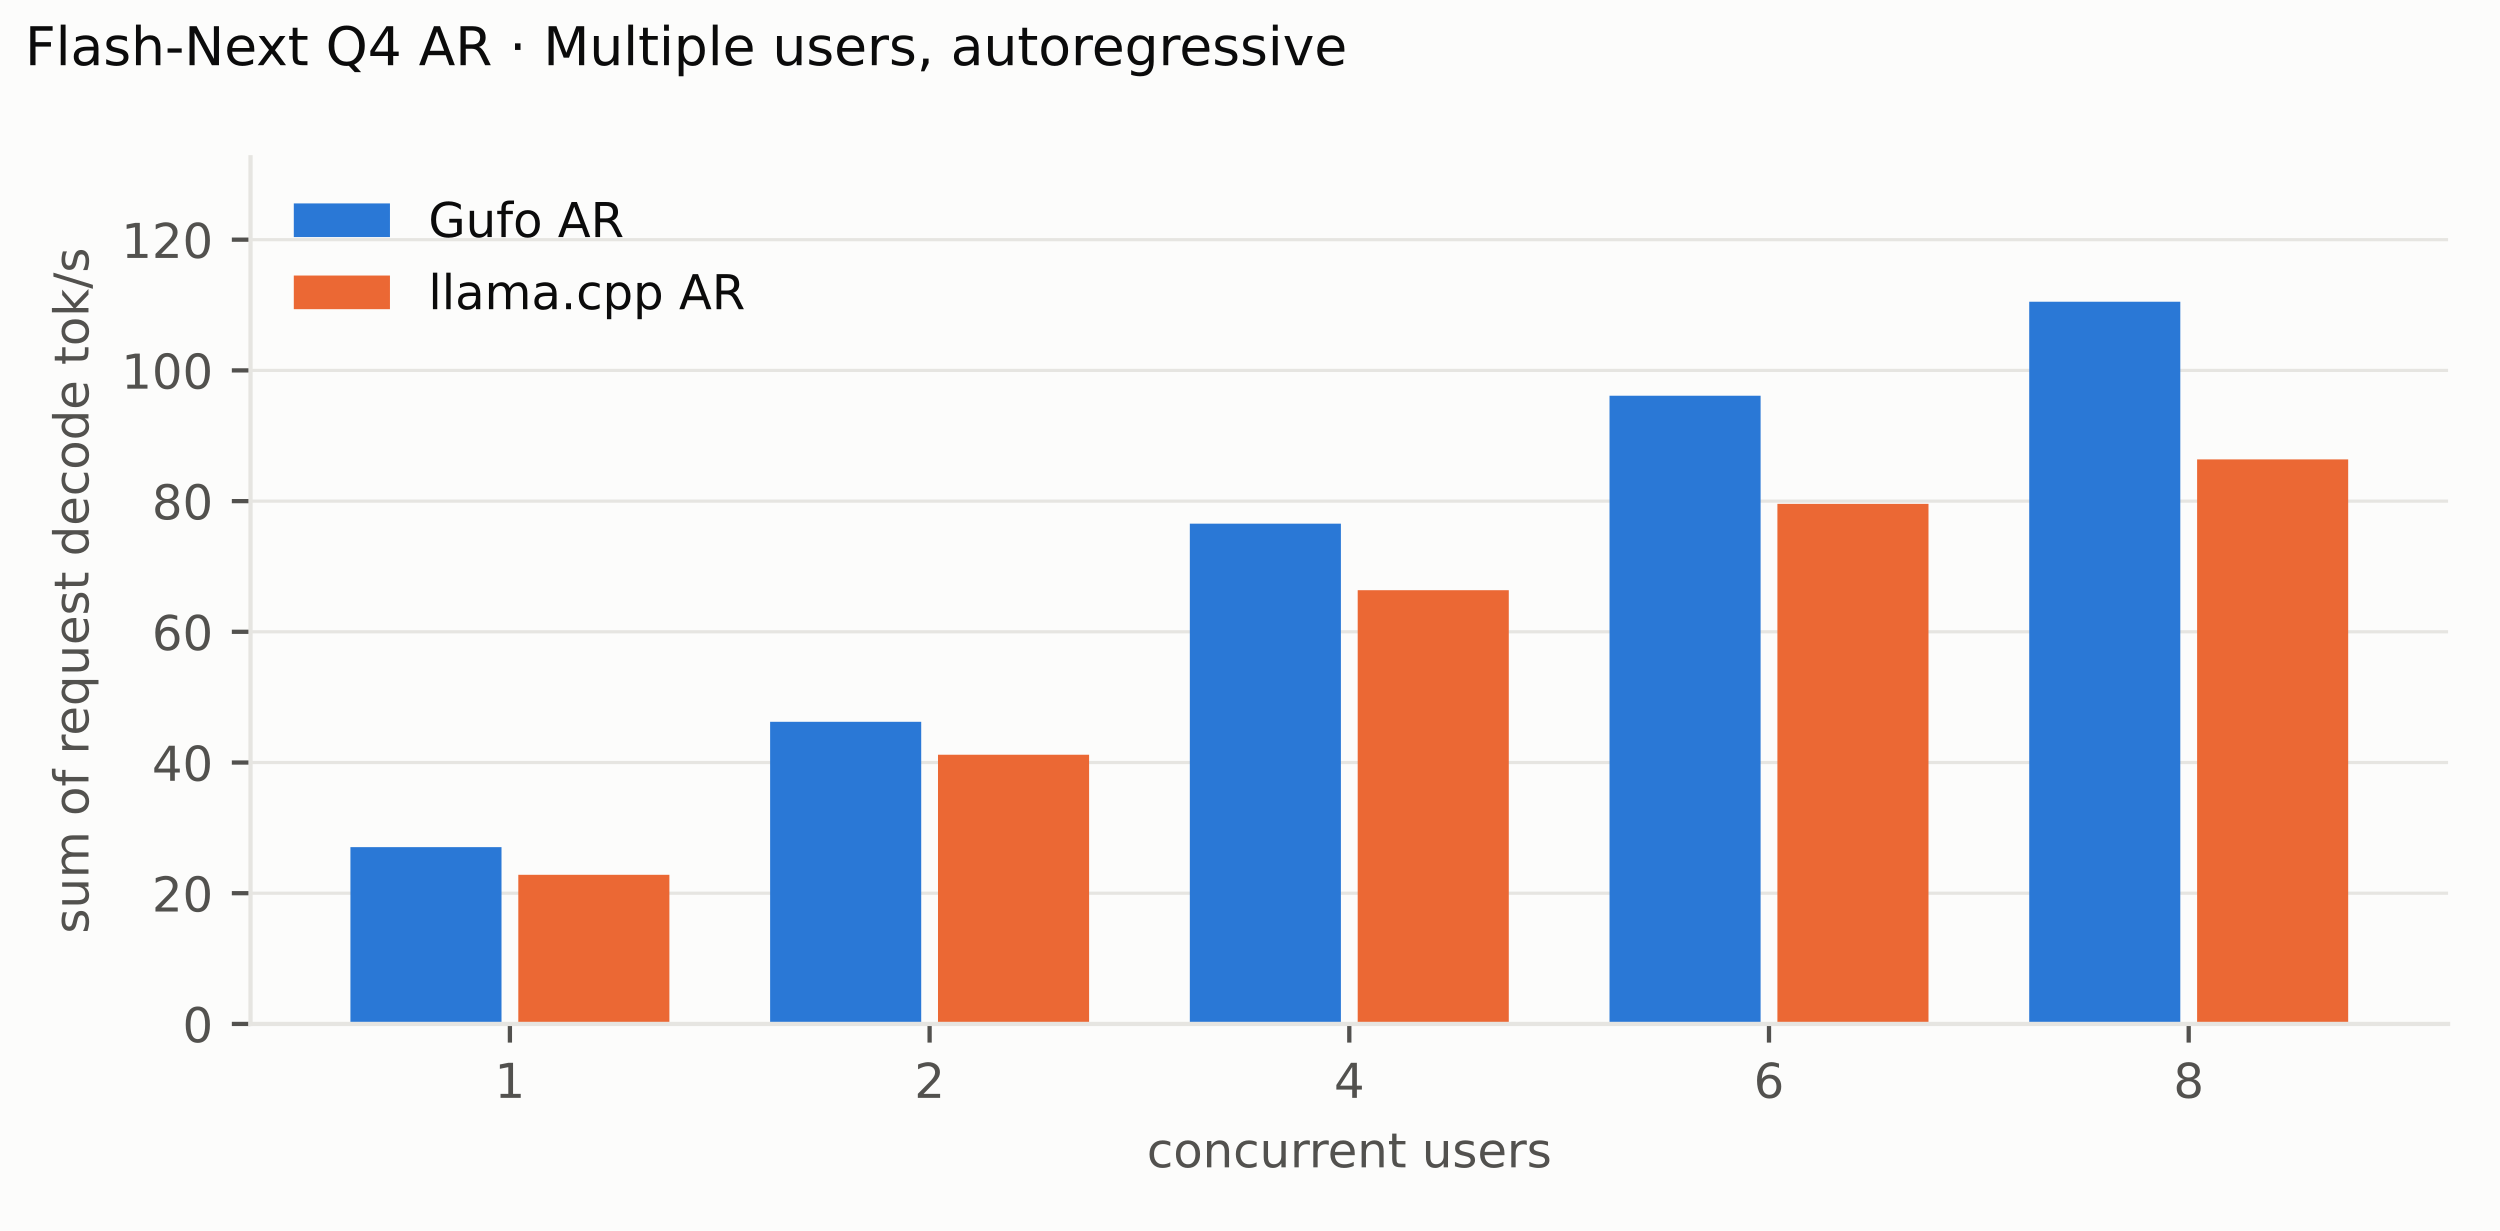
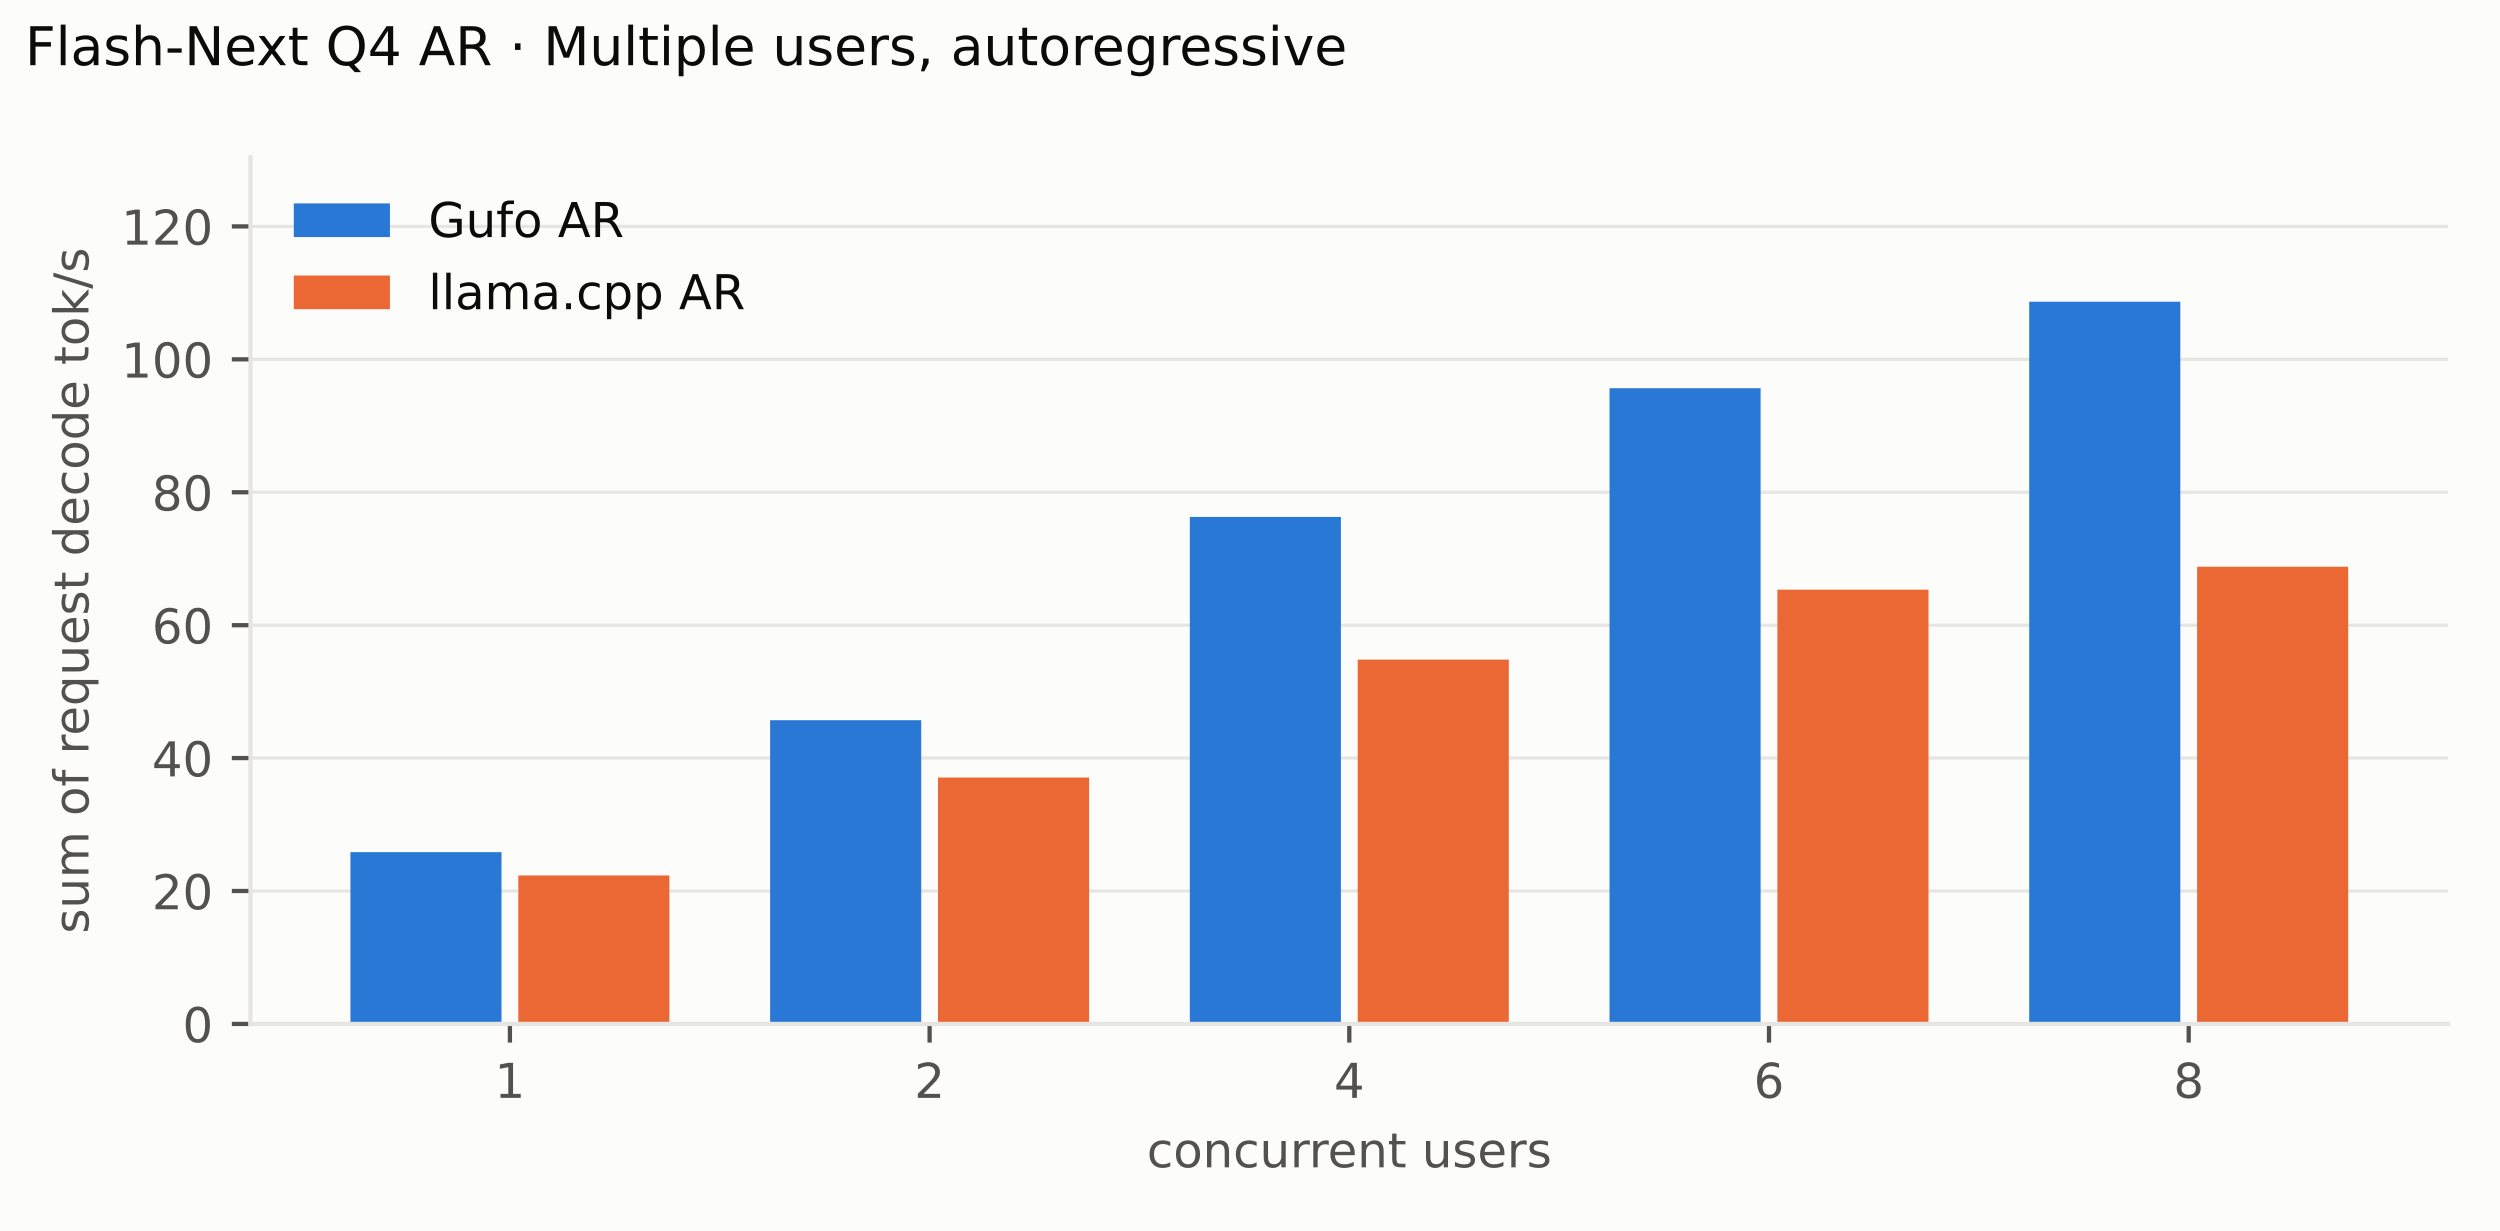
<svg xmlns="http://www.w3.org/2000/svg" xmlns:xlink="http://www.w3.org/1999/xlink" width="468pt" height="230.4pt" viewBox="0 0 468 230.4" version="1.1">
  <defs>
    <style type="text/css">*{stroke-linejoin: round; stroke-linecap: butt}</style>
  </defs>
  <g id="figure_1">
    <g id="patch_1">
      <path d="M 0 230.4 L 468 230.4 L 468 0 L 0 0 z " style="fill: #fcfcfb" />
    </g>
    <g id="axes_1">
      <g id="patch_2">
        <path d="M 46.899 191.68 L 458.28 191.68 L 458.28 29.441 L 46.899 29.441 z " style="fill: #fcfcfb" />
      </g>
      <g id="matplotlib.axis_1">
        <g id="xtick_1">
          <g id="line2d_1">
            <defs>
              <path id="m1ebf051f68" d="M 0 0 L 0 3.5 " style="stroke: #52514e; stroke-width: 0.8" />
            </defs>
            <g>
              <use xlink:href="#m1ebf051f68" x="95.454" y="191.68" style="fill: #52514e; stroke: #52514e; stroke-width: 0.8" />
            </g>
          </g>
          <g id="text_1">
            <text style="font-size: 9px; font-family: 'DejaVu Sans', 'Bitstream Vera Sans', 'Computer Modern Sans Serif', 'Lucida Grande', 'Verdana', 'Geneva', 'Lucid', 'Arial', 'Helvetica', 'Avant Garde', sans-serif; text-anchor: middle; fill: #52514e" x="95.454" y="205.518" transform="rotate(-0 95.4543 205.5179)">1</text>
          </g>
        </g>
        <g id="xtick_2">
          <g id="line2d_2">
            <g>
              <use xlink:href="#m1ebf051f68" x="174.022" y="191.68" style="fill: #52514e; stroke: #52514e; stroke-width: 0.8" />
            </g>
          </g>
          <g id="text_2">
            <text style="font-size: 9px; font-family: 'DejaVu Sans', 'Bitstream Vera Sans', 'Computer Modern Sans Serif', 'Lucida Grande', 'Verdana', 'Geneva', 'Lucid', 'Arial', 'Helvetica', 'Avant Garde', sans-serif; text-anchor: middle; fill: #52514e" x="174.022" y="205.518" transform="rotate(-0 174.022 205.5179)">2</text>
          </g>
        </g>
        <g id="xtick_3">
          <g id="line2d_3">
            <g>
              <use xlink:href="#m1ebf051f68" x="252.59" y="191.68" style="fill: #52514e; stroke: #52514e; stroke-width: 0.8" />
            </g>
          </g>
          <g id="text_3">
            <text style="font-size: 9px; font-family: 'DejaVu Sans', 'Bitstream Vera Sans', 'Computer Modern Sans Serif', 'Lucida Grande', 'Verdana', 'Geneva', 'Lucid', 'Arial', 'Helvetica', 'Avant Garde', sans-serif; text-anchor: middle; fill: #52514e" x="252.59" y="205.518" transform="rotate(-0 252.5897 205.5179)">4</text>
          </g>
        </g>
        <g id="xtick_4">
          <g id="line2d_4">
            <g>
              <use xlink:href="#m1ebf051f68" x="331.157" y="191.68" style="fill: #52514e; stroke: #52514e; stroke-width: 0.8" />
            </g>
          </g>
          <g id="text_4">
            <text style="font-size: 9px; font-family: 'DejaVu Sans', 'Bitstream Vera Sans', 'Computer Modern Sans Serif', 'Lucida Grande', 'Verdana', 'Geneva', 'Lucid', 'Arial', 'Helvetica', 'Avant Garde', sans-serif; text-anchor: middle; fill: #52514e" x="331.157" y="205.518" transform="rotate(-0 331.1574 205.5179)">6</text>
          </g>
        </g>
        <g id="xtick_5">
          <g id="line2d_5">
            <g>
              <use xlink:href="#m1ebf051f68" x="409.725" y="191.68" style="fill: #52514e; stroke: #52514e; stroke-width: 0.8" />
            </g>
          </g>
          <g id="text_5">
            <text style="font-size: 9px; font-family: 'DejaVu Sans', 'Bitstream Vera Sans', 'Computer Modern Sans Serif', 'Lucida Grande', 'Verdana', 'Geneva', 'Lucid', 'Arial', 'Helvetica', 'Avant Garde', sans-serif; text-anchor: middle; fill: #52514e" x="409.725" y="205.518" transform="rotate(-0 409.7252 205.5179)">8</text>
          </g>
        </g>
        <g id="text_6">
          <text style="font-size: 9px; font-family: 'DejaVu Sans', 'Bitstream Vera Sans', 'Computer Modern Sans Serif', 'Lucida Grande', 'Verdana', 'Geneva', 'Lucid', 'Arial', 'Helvetica', 'Avant Garde', sans-serif; text-anchor: middle; fill: #52514e" x="252.59" y="218.518" transform="rotate(-0 252.5897 218.5179)">concurrent users</text>
        </g>
      </g>
      <g id="matplotlib.axis_2">
        <g id="ytick_1">
          <g id="line2d_6">
            <path d="M 46.899 191.68 L 458.28 191.68 " clip-path="url(#pb5c279a9e9)" style="fill: none; stroke: #e6e5e1; stroke-width: 0.6; stroke-linecap: square" />
          </g>
          <g id="line2d_7">
            <defs>
              <path id="m680e5b1e24" d="M 0 0 L -3.5 0 " style="stroke: #52514e; stroke-width: 0.8" />
            </defs>
            <g>
              <use xlink:href="#m680e5b1e24" x="46.899" y="191.68" style="fill: #52514e; stroke: #52514e; stroke-width: 0.8" />
            </g>
          </g>
          <g id="text_7">
            <text style="font-size: 9px; font-family: 'DejaVu Sans', 'Bitstream Vera Sans', 'Computer Modern Sans Serif', 'Lucida Grande', 'Verdana', 'Geneva', 'Lucid', 'Arial', 'Helvetica', 'Avant Garde', sans-serif; text-anchor: end; fill: #52514e" x="39.899" y="195.099" transform="rotate(-0 39.89945 195.0989)">0</text>
          </g>
        </g>
        <g id="ytick_2">
          <g id="line2d_8">
-             <path d="M 46.899 167.212 L 458.28 167.212 " clip-path="url(#pb5c279a9e9)" style="fill: none; stroke: #e6e5e1; stroke-width: 0.6; stroke-linecap: square" />
+             <path d="M 46.899 166.797 L 458.28 166.797 " clip-path="url(#pb5c279a9e9)" style="fill: none; stroke: #e6e5e1; stroke-width: 0.6; stroke-linecap: square" />
          </g>
          <g id="line2d_9">
            <g>
-               <use xlink:href="#m680e5b1e24" x="46.899" y="167.212" style="fill: #52514e; stroke: #52514e; stroke-width: 0.8" />
+               <use xlink:href="#m680e5b1e24" x="46.899" y="166.797" style="fill: #52514e; stroke: #52514e; stroke-width: 0.8" />
            </g>
          </g>
          <g id="text_8">
-             <text style="font-size: 9px; font-family: 'DejaVu Sans', 'Bitstream Vera Sans', 'Computer Modern Sans Serif', 'Lucida Grande', 'Verdana', 'Geneva', 'Lucid', 'Arial', 'Helvetica', 'Avant Garde', sans-serif; text-anchor: end; fill: #52514e" x="39.899" y="170.631" transform="rotate(-0 39.89945 170.6307)">20</text>
+             <text style="font-size: 9px; font-family: 'DejaVu Sans', 'Bitstream Vera Sans', 'Computer Modern Sans Serif', 'Lucida Grande', 'Verdana', 'Geneva', 'Lucid', 'Arial', 'Helvetica', 'Avant Garde', sans-serif; text-anchor: end; fill: #52514e" x="39.899" y="170.216" transform="rotate(-0 39.89945 170.2164)">20</text>
          </g>
        </g>
        <g id="ytick_3">
          <g id="line2d_10">
-             <path d="M 46.899 142.743 L 458.28 142.743 " clip-path="url(#pb5c279a9e9)" style="fill: none; stroke: #e6e5e1; stroke-width: 0.6; stroke-linecap: square" />
+             <path d="M 46.899 141.915 L 458.28 141.915 " clip-path="url(#pb5c279a9e9)" style="fill: none; stroke: #e6e5e1; stroke-width: 0.6; stroke-linecap: square" />
          </g>
          <g id="line2d_11">
            <g>
-               <use xlink:href="#m680e5b1e24" x="46.899" y="142.743" style="fill: #52514e; stroke: #52514e; stroke-width: 0.8" />
+               <use xlink:href="#m680e5b1e24" x="46.899" y="141.915" style="fill: #52514e; stroke: #52514e; stroke-width: 0.8" />
            </g>
          </g>
          <g id="text_9">
-             <text style="font-size: 9px; font-family: 'DejaVu Sans', 'Bitstream Vera Sans', 'Computer Modern Sans Serif', 'Lucida Grande', 'Verdana', 'Geneva', 'Lucid', 'Arial', 'Helvetica', 'Avant Garde', sans-serif; text-anchor: end; fill: #52514e" x="39.899" y="146.162" transform="rotate(-0 39.89945 146.1624)">40</text>
+             <text style="font-size: 9px; font-family: 'DejaVu Sans', 'Bitstream Vera Sans', 'Computer Modern Sans Serif', 'Lucida Grande', 'Verdana', 'Geneva', 'Lucid', 'Arial', 'Helvetica', 'Avant Garde', sans-serif; text-anchor: end; fill: #52514e" x="39.899" y="145.334" transform="rotate(-0 39.89945 145.3338)">40</text>
          </g>
        </g>
        <g id="ytick_4">
          <g id="line2d_12">
-             <path d="M 46.899 118.275 L 458.28 118.275 " clip-path="url(#pb5c279a9e9)" style="fill: none; stroke: #e6e5e1; stroke-width: 0.6; stroke-linecap: square" />
+             <path d="M 46.899 117.032 L 458.28 117.032 " clip-path="url(#pb5c279a9e9)" style="fill: none; stroke: #e6e5e1; stroke-width: 0.6; stroke-linecap: square" />
          </g>
          <g id="line2d_13">
            <g>
-               <use xlink:href="#m680e5b1e24" x="46.899" y="118.275" style="fill: #52514e; stroke: #52514e; stroke-width: 0.8" />
+               <use xlink:href="#m680e5b1e24" x="46.899" y="117.032" style="fill: #52514e; stroke: #52514e; stroke-width: 0.8" />
            </g>
          </g>
          <g id="text_10">
-             <text style="font-size: 9px; font-family: 'DejaVu Sans', 'Bitstream Vera Sans', 'Computer Modern Sans Serif', 'Lucida Grande', 'Verdana', 'Geneva', 'Lucid', 'Arial', 'Helvetica', 'Avant Garde', sans-serif; text-anchor: end; fill: #52514e" x="39.899" y="121.694" transform="rotate(-0 39.89945 121.6942)">60</text>
+             <text style="font-size: 9px; font-family: 'DejaVu Sans', 'Bitstream Vera Sans', 'Computer Modern Sans Serif', 'Lucida Grande', 'Verdana', 'Geneva', 'Lucid', 'Arial', 'Helvetica', 'Avant Garde', sans-serif; text-anchor: end; fill: #52514e" x="39.899" y="120.451" transform="rotate(-0 39.89945 120.4513)">60</text>
          </g>
        </g>
        <g id="ytick_5">
          <g id="line2d_14">
-             <path d="M 46.899 93.807 L 458.28 93.807 " clip-path="url(#pb5c279a9e9)" style="fill: none; stroke: #e6e5e1; stroke-width: 0.6; stroke-linecap: square" />
+             <path d="M 46.899 92.15 L 458.28 92.15 " clip-path="url(#pb5c279a9e9)" style="fill: none; stroke: #e6e5e1; stroke-width: 0.6; stroke-linecap: square" />
          </g>
          <g id="line2d_15">
            <g>
-               <use xlink:href="#m680e5b1e24" x="46.899" y="93.807" style="fill: #52514e; stroke: #52514e; stroke-width: 0.8" />
+               <use xlink:href="#m680e5b1e24" x="46.899" y="92.15" style="fill: #52514e; stroke: #52514e; stroke-width: 0.8" />
            </g>
          </g>
          <g id="text_11">
-             <text style="font-size: 9px; font-family: 'DejaVu Sans', 'Bitstream Vera Sans', 'Computer Modern Sans Serif', 'Lucida Grande', 'Verdana', 'Geneva', 'Lucid', 'Arial', 'Helvetica', 'Avant Garde', sans-serif; text-anchor: end; fill: #52514e" x="39.899" y="97.226" transform="rotate(-0 39.89945 97.22592)">80</text>
+             <text style="font-size: 9px; font-family: 'DejaVu Sans', 'Bitstream Vera Sans', 'Computer Modern Sans Serif', 'Lucida Grande', 'Verdana', 'Geneva', 'Lucid', 'Arial', 'Helvetica', 'Avant Garde', sans-serif; text-anchor: end; fill: #52514e" x="39.899" y="95.569" transform="rotate(-0 39.89945 95.56874)">80</text>
          </g>
        </g>
        <g id="ytick_6">
          <g id="line2d_16">
-             <path d="M 46.899 69.339 L 458.28 69.339 " clip-path="url(#pb5c279a9e9)" style="fill: none; stroke: #e6e5e1; stroke-width: 0.6; stroke-linecap: square" />
+             <path d="M 46.899 67.267 L 458.28 67.267 " clip-path="url(#pb5c279a9e9)" style="fill: none; stroke: #e6e5e1; stroke-width: 0.6; stroke-linecap: square" />
          </g>
          <g id="line2d_17">
            <g>
-               <use xlink:href="#m680e5b1e24" x="46.899" y="69.339" style="fill: #52514e; stroke: #52514e; stroke-width: 0.8" />
+               <use xlink:href="#m680e5b1e24" x="46.899" y="67.267" style="fill: #52514e; stroke: #52514e; stroke-width: 0.8" />
            </g>
          </g>
          <g id="text_12">
-             <text style="font-size: 9px; font-family: 'DejaVu Sans', 'Bitstream Vera Sans', 'Computer Modern Sans Serif', 'Lucida Grande', 'Verdana', 'Geneva', 'Lucid', 'Arial', 'Helvetica', 'Avant Garde', sans-serif; text-anchor: end; fill: #52514e" x="39.899" y="72.758" transform="rotate(-0 39.89945 72.75767)">100</text>
+             <text style="font-size: 9px; font-family: 'DejaVu Sans', 'Bitstream Vera Sans', 'Computer Modern Sans Serif', 'Lucida Grande', 'Verdana', 'Geneva', 'Lucid', 'Arial', 'Helvetica', 'Avant Garde', sans-serif; text-anchor: end; fill: #52514e" x="39.899" y="70.686" transform="rotate(-0 39.89945 70.68618)">100</text>
          </g>
        </g>
        <g id="ytick_7">
          <g id="line2d_18">
-             <path d="M 46.899 44.87 L 458.28 44.87 " clip-path="url(#pb5c279a9e9)" style="fill: none; stroke: #e6e5e1; stroke-width: 0.6; stroke-linecap: square" />
+             <path d="M 46.899 42.385 L 458.28 42.385 " clip-path="url(#pb5c279a9e9)" style="fill: none; stroke: #e6e5e1; stroke-width: 0.6; stroke-linecap: square" />
          </g>
          <g id="line2d_19">
            <g>
-               <use xlink:href="#m680e5b1e24" x="46.899" y="44.87" style="fill: #52514e; stroke: #52514e; stroke-width: 0.8" />
+               <use xlink:href="#m680e5b1e24" x="46.899" y="42.385" style="fill: #52514e; stroke: #52514e; stroke-width: 0.8" />
            </g>
          </g>
          <g id="text_13">
-             <text style="font-size: 9px; font-family: 'DejaVu Sans', 'Bitstream Vera Sans', 'Computer Modern Sans Serif', 'Lucida Grande', 'Verdana', 'Geneva', 'Lucid', 'Arial', 'Helvetica', 'Avant Garde', sans-serif; text-anchor: end; fill: #52514e" x="39.899" y="48.289" transform="rotate(-0 39.89945 48.28941)">120</text>
+             <text style="font-size: 9px; font-family: 'DejaVu Sans', 'Bitstream Vera Sans', 'Computer Modern Sans Serif', 'Lucida Grande', 'Verdana', 'Geneva', 'Lucid', 'Arial', 'Helvetica', 'Avant Garde', sans-serif; text-anchor: end; fill: #52514e" x="39.899" y="45.804" transform="rotate(-0 39.89945 45.80363)">120</text>
          </g>
        </g>
        <g id="text_14">
          <text style="font-size: 9px; font-family: 'DejaVu Sans', 'Bitstream Vera Sans', 'Computer Modern Sans Serif', 'Lucida Grande', 'Verdana', 'Geneva', 'Lucid', 'Arial', 'Helvetica', 'Avant Garde', sans-serif; text-anchor: middle; fill: #52514e" x="16.559" y="110.56" transform="rotate(-90 16.55859 110.5604)">sum of request decode tok/s</text>
        </g>
      </g>
      <g id="patch_3">
-         <path d="M 65.599 191.68 L 93.883 191.68 L 93.883 158.587 L 65.599 158.587 z " clip-path="url(#pb5c279a9e9)" style="fill: #2a78d6" />
+         <path d="M 65.599 191.68 L 93.883 191.68 L 93.883 159.519 L 65.599 159.519 z " clip-path="url(#pb5c279a9e9)" style="fill: #2a78d6" />
      </g>
      <g id="patch_4">
-         <path d="M 144.166 191.68 L 172.451 191.68 L 172.451 135.122 L 144.166 135.122 z " clip-path="url(#pb5c279a9e9)" style="fill: #2a78d6" />
+         <path d="M 144.166 191.68 L 172.451 191.68 L 172.451 134.823 L 144.166 134.823 z " clip-path="url(#pb5c279a9e9)" style="fill: #2a78d6" />
      </g>
      <g id="patch_5">
-         <path d="M 222.734 191.68 L 251.018 191.68 L 251.018 98.028 L 222.734 98.028 z " clip-path="url(#pb5c279a9e9)" style="fill: #2a78d6" />
+         <path d="M 222.734 191.68 L 251.018 191.68 L 251.018 96.766 L 222.734 96.766 z " clip-path="url(#pb5c279a9e9)" style="fill: #2a78d6" />
      </g>
      <g id="patch_6">
-         <path d="M 301.302 191.68 L 329.586 191.68 L 329.586 74.086 L 301.302 74.086 z " clip-path="url(#pb5c279a9e9)" style="fill: #2a78d6" />
+         <path d="M 301.302 191.68 L 329.586 191.68 L 329.586 72.667 L 301.302 72.667 z " clip-path="url(#pb5c279a9e9)" style="fill: #2a78d6" />
      </g>
      <g id="patch_7">
        <path d="M 379.869 191.68 L 408.154 191.68 L 408.154 56.481 L 379.869 56.481 z " clip-path="url(#pb5c279a9e9)" style="fill: #2a78d6" />
      </g>
      <g id="patch_8">
-         <path d="M 97.026 191.68 L 125.31 191.68 L 125.31 163.762 L 97.026 163.762 z " clip-path="url(#pb5c279a9e9)" style="fill: #eb6834" />
+         <path d="M 97.026 191.68 L 125.31 191.68 L 125.31 163.886 L 97.026 163.886 z " clip-path="url(#pb5c279a9e9)" style="fill: #eb6834" />
      </g>
      <g id="patch_9">
-         <path d="M 175.593 191.68 L 203.878 191.68 L 203.878 141.288 L 175.593 141.288 z " clip-path="url(#pb5c279a9e9)" style="fill: #eb6834" />
+         <path d="M 175.593 191.68 L 203.878 191.68 L 203.878 145.548 L 175.593 145.548 z " clip-path="url(#pb5c279a9e9)" style="fill: #eb6834" />
      </g>
      <g id="patch_10">
-         <path d="M 254.161 191.68 L 282.445 191.68 L 282.445 110.482 L 254.161 110.482 z " clip-path="url(#pb5c279a9e9)" style="fill: #eb6834" />
+         <path d="M 254.161 191.68 L 282.445 191.68 L 282.445 123.477 L 254.161 123.477 z " clip-path="url(#pb5c279a9e9)" style="fill: #eb6834" />
      </g>
      <g id="patch_11">
-         <path d="M 332.729 191.68 L 361.013 191.68 L 361.013 94.321 L 332.729 94.321 z " clip-path="url(#pb5c279a9e9)" style="fill: #eb6834" />
+         <path d="M 332.729 191.68 L 361.013 191.68 L 361.013 110.389 L 332.729 110.389 z " clip-path="url(#pb5c279a9e9)" style="fill: #eb6834" />
      </g>
      <g id="patch_12">
-         <path d="M 411.297 191.68 L 439.581 191.68 L 439.581 86.002 L 411.297 86.002 z " clip-path="url(#pb5c279a9e9)" style="fill: #eb6834" />
+         <path d="M 411.297 191.68 L 439.581 191.68 L 439.581 106.096 L 411.297 106.096 z " clip-path="url(#pb5c279a9e9)" style="fill: #eb6834" />
      </g>
      <g id="patch_13">
        <path d="M 46.899 191.68 L 46.899 29.441 " style="fill: none; stroke: #e6e5e1; stroke-width: 0.8; stroke-linejoin: miter; stroke-linecap: square" />
      </g>
      <g id="patch_14">
        <path d="M 46.899 191.68 L 458.28 191.68 " style="fill: none; stroke: #e6e5e1; stroke-width: 0.8; stroke-linejoin: miter; stroke-linecap: square" />
      </g>
      <g id="legend_1">
        <g id="patch_15">
          <path d="M 54.999 44.379 L 72.999 44.379 L 72.999 38.079 L 54.999 38.079 z " style="fill: #2a78d6" />
        </g>
        <g id="text_15">
          <text style="font-size: 9px; font-family: 'DejaVu Sans', 'Bitstream Vera Sans', 'Computer Modern Sans Serif', 'Lucida Grande', 'Verdana', 'Geneva', 'Lucid', 'Arial', 'Helvetica', 'Avant Garde', sans-serif; text-anchor: start; fill: #0b0b0b" x="80.199" y="44.379" transform="rotate(-0 80.19945 44.37938)">Gufo AR</text>
        </g>
        <g id="patch_16">
          <path d="M 54.999 57.88 L 72.999 57.88 L 72.999 51.58 L 54.999 51.58 z " style="fill: #eb6834" />
        </g>
        <g id="text_16">
          <text style="font-size: 9px; font-family: 'DejaVu Sans', 'Bitstream Vera Sans', 'Computer Modern Sans Serif', 'Lucida Grande', 'Verdana', 'Geneva', 'Lucid', 'Arial', 'Helvetica', 'Avant Garde', sans-serif; text-anchor: start; fill: #0b0b0b" x="80.199" y="57.88" transform="rotate(-0 80.19945 57.88008)">llama.cpp AR</text>
        </g>
      </g>
    </g>
    <g id="text_17">
      <text style="font-size: 10px; font-family: 'DejaVu Sans', 'Bitstream Vera Sans', 'Computer Modern Sans Serif', 'Lucida Grande', 'Verdana', 'Geneva', 'Lucid', 'Arial', 'Helvetica', 'Avant Garde', sans-serif; text-anchor: start; fill: #0b0b0b" x="4.68" y="12.206" transform="rotate(-0 4.68 12.20644)">Flash-Next Q4 AR · Multiple users, autoregressive</text>
    </g>
  </g>
  <defs>
    <clipPath id="pb5c279a9e9">
      <rect x="46.899" y="29.441" width="411.381" height="162.239" />
    </clipPath>
  </defs>
</svg>
